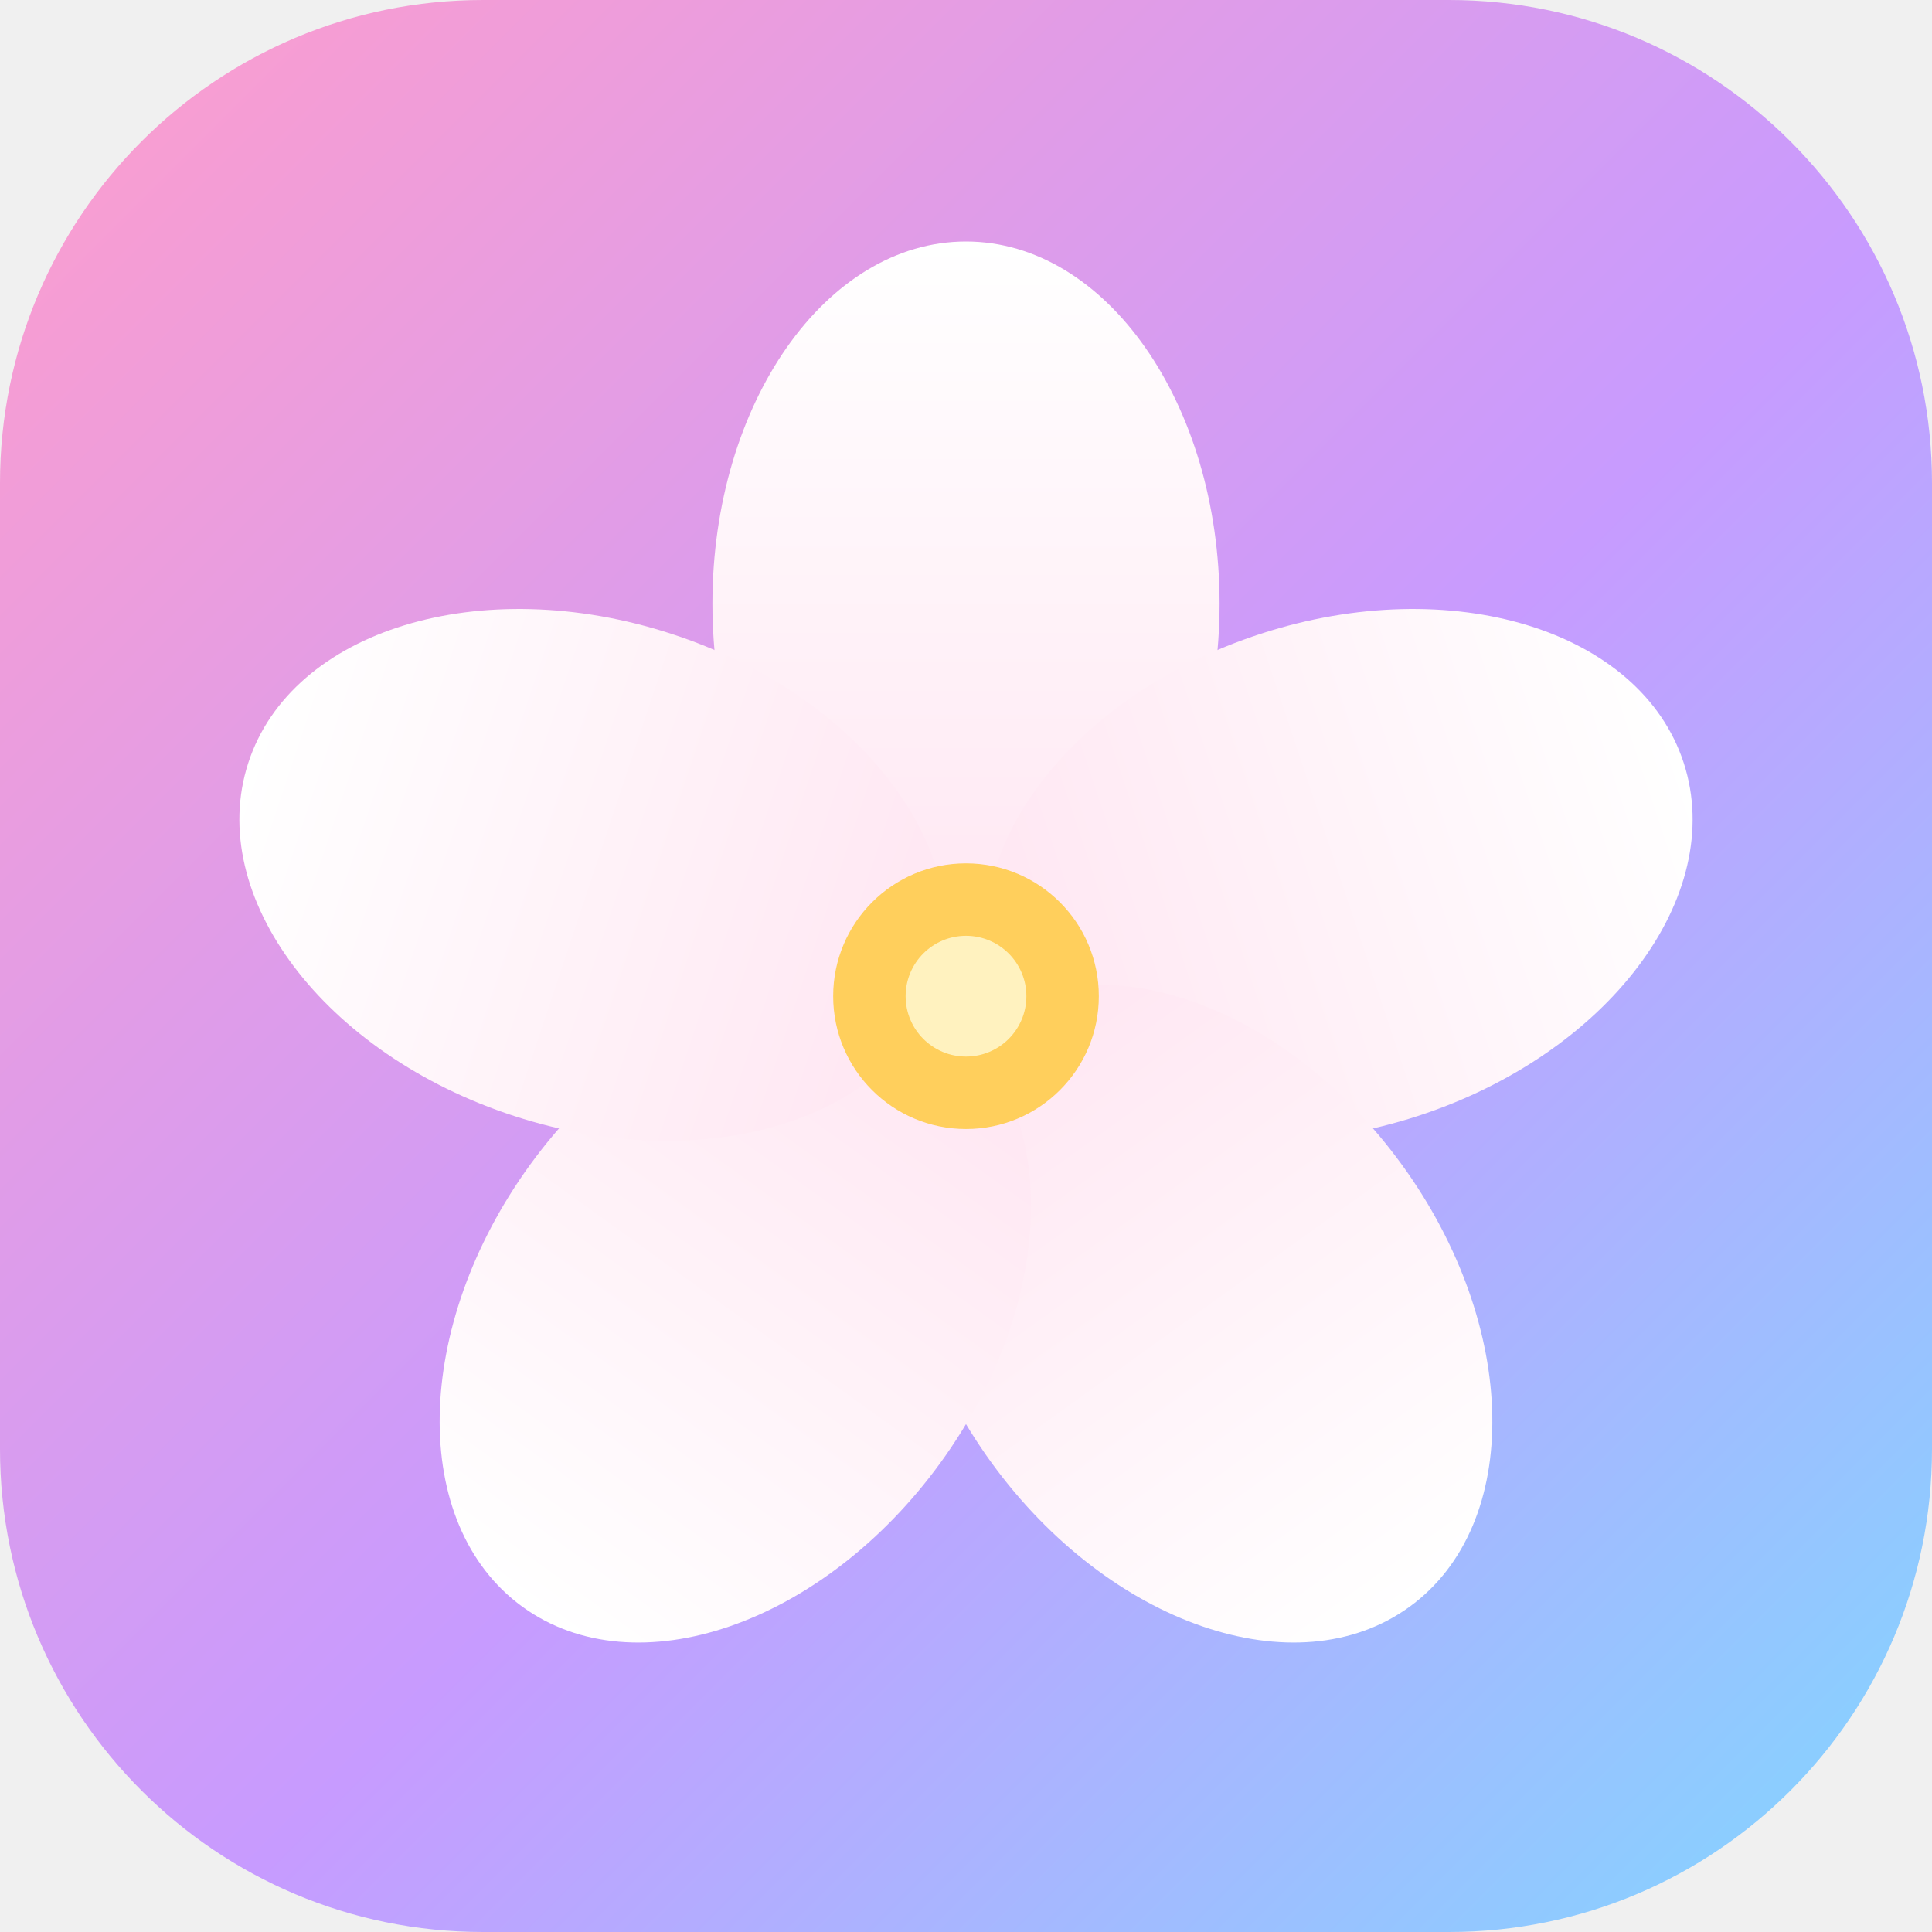
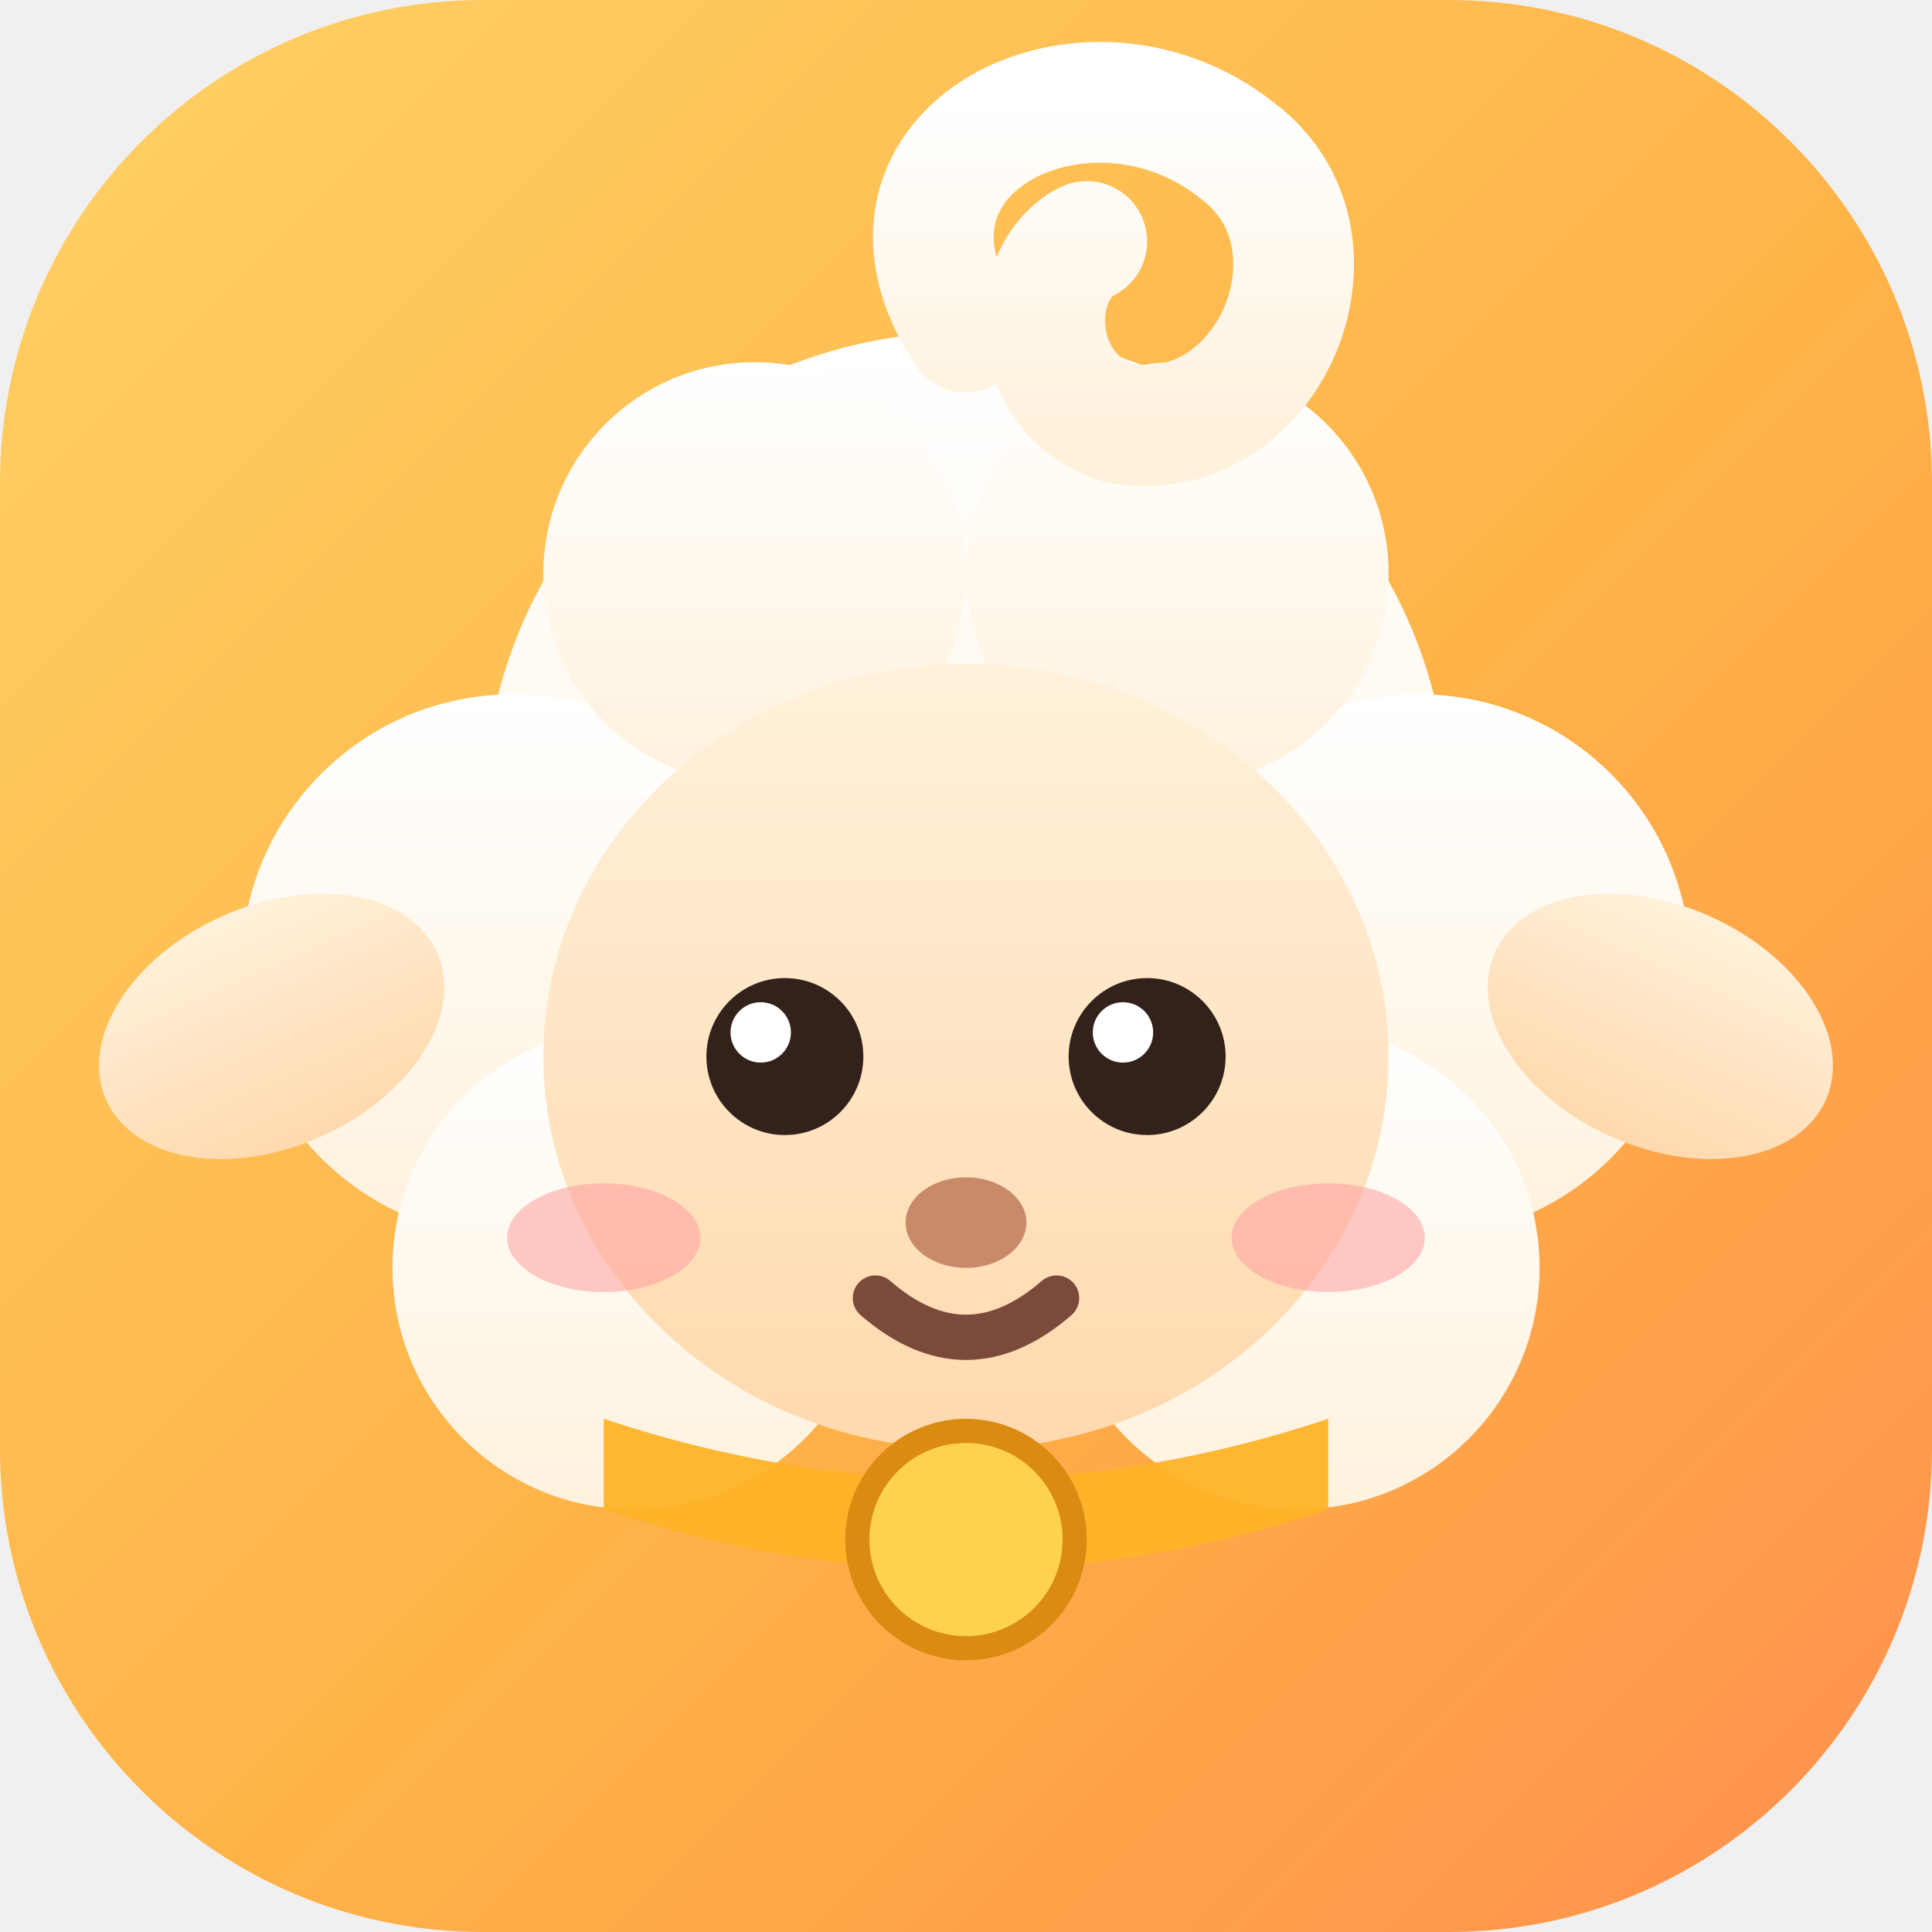
<svg xmlns="http://www.w3.org/2000/svg" viewBox="0 0 64 64" width="64" height="64">
  <defs>
-     <linearGradient id="favBg" x1="0" y1="0" x2="1" y2="1">
-       <stop offset="0" stop-color="#ff9ecb" />
-       <stop offset=".55" stop-color="#c79bff" />
-       <stop offset="1" stop-color="#7fd8ff" />
+     <linearGradient id="fvBg" x1="0" y1="0" x2="1" y2="1">
+       <stop offset="0" stop-color="#ffd166" />
+       <stop offset=".55" stop-color="#ffb347" />
+       <stop offset="1" stop-color="#ff8f4d" />
    </linearGradient>
-     <linearGradient id="favPetal" x1="0" y1="0" x2="0" y2="1">
+     <linearGradient id="fvWool" x1="0" y1="0" x2="0" y2="1">
      <stop offset="0" stop-color="#ffffff" />
-       <stop offset="1" stop-color="#ffe6f2" />
+       <stop offset="1" stop-color="#fff2dd" />
+     </linearGradient>
+     <linearGradient id="fvFace" x1="0" y1="0" x2="0" y2="1">
+       <stop offset="0" stop-color="#fff1da" />
+       <stop offset="1" stop-color="#ffd9ae" />
    </linearGradient>
  </defs>
-   <rect width="64" height="64" rx="16" fill="url(#favBg)" />
-   <g transform="translate(32,33)">
-     <g fill="url(#favPetal)">
-       <ellipse cx="0" cy="-13" rx="8.4" ry="12" />
-       <ellipse cx="0" cy="-13" rx="8.4" ry="12" transform="rotate(72)" />
-       <ellipse cx="0" cy="-13" rx="8.4" ry="12" transform="rotate(144)" />
-       <ellipse cx="0" cy="-13" rx="8.4" ry="12" transform="rotate(216)" />
-       <ellipse cx="0" cy="-13" rx="8.4" ry="12" transform="rotate(288)" />
-     </g>
-     <circle r="4.4" fill="#ffcf5c" />
-     <circle r="2" fill="#fff2bf" />
+   <rect width="64" height="64" rx="16" fill="url(#fvBg)" />
+   <g fill="url(#fvWool)">
+     <circle cx="32" cy="27" r="16" />
+     <circle cx="17" cy="32" r="9" />
+     <circle cx="47" cy="32" r="9" />
+     <circle cx="21" cy="42" r="8" />
+     <circle cx="43" cy="42" r="8" />
+     <circle cx="25" cy="19" r="7" />
+     <circle cx="39" cy="19" r="7" />
  </g>
+   <ellipse cx="9" cy="34" rx="6" ry="4" fill="url(#fvFace)" transform="rotate(-24 9 34)" />
+   <ellipse cx="55" cy="34" rx="6" ry="4" fill="url(#fvFace)" transform="rotate(24 55 34)" />
+   <ellipse cx="32" cy="35" rx="14" ry="13" fill="url(#fvFace)" />
+   <circle cx="26" cy="35" r="2.6" fill="#33221c" />
+   <circle cx="38" cy="35" r="2.6" fill="#33221c" />
+   <circle cx="25.2" cy="34.2" r="1" fill="#ffffff" />
+   <circle cx="37.2" cy="34.2" r="1" fill="#ffffff" />
+   <ellipse cx="20" cy="41" rx="3.2" ry="1.8" fill="#ff9f9f" opacity=".55" />
+   <ellipse cx="44" cy="41" rx="3.2" ry="1.8" fill="#ff9f9f" opacity=".55" />
+   <ellipse cx="32" cy="40.5" rx="2" ry="1.5" fill="#c98a6a" />
+   <path d="M29 43 Q32 45.6 35 43" stroke="#7a4a3a" stroke-width="1.5" fill="none" stroke-linecap="round" />
+   <path d="M32 11 C28 5 36 1 41 5 C45 8 42 15 37 14 C34 13 34 9 36 8" fill="none" stroke="url(#fvWool)" stroke-width="4" stroke-linecap="round" />
+   <path d="M20 47 Q32 51 44 47 L44 50 Q32 54 20 50 Z" fill="#ffb328" opacity=".95" />
+   <circle cx="32" cy="51" r="3.6" fill="#ffd24d" stroke="#d98b12" stroke-width=".8" />
</svg>
